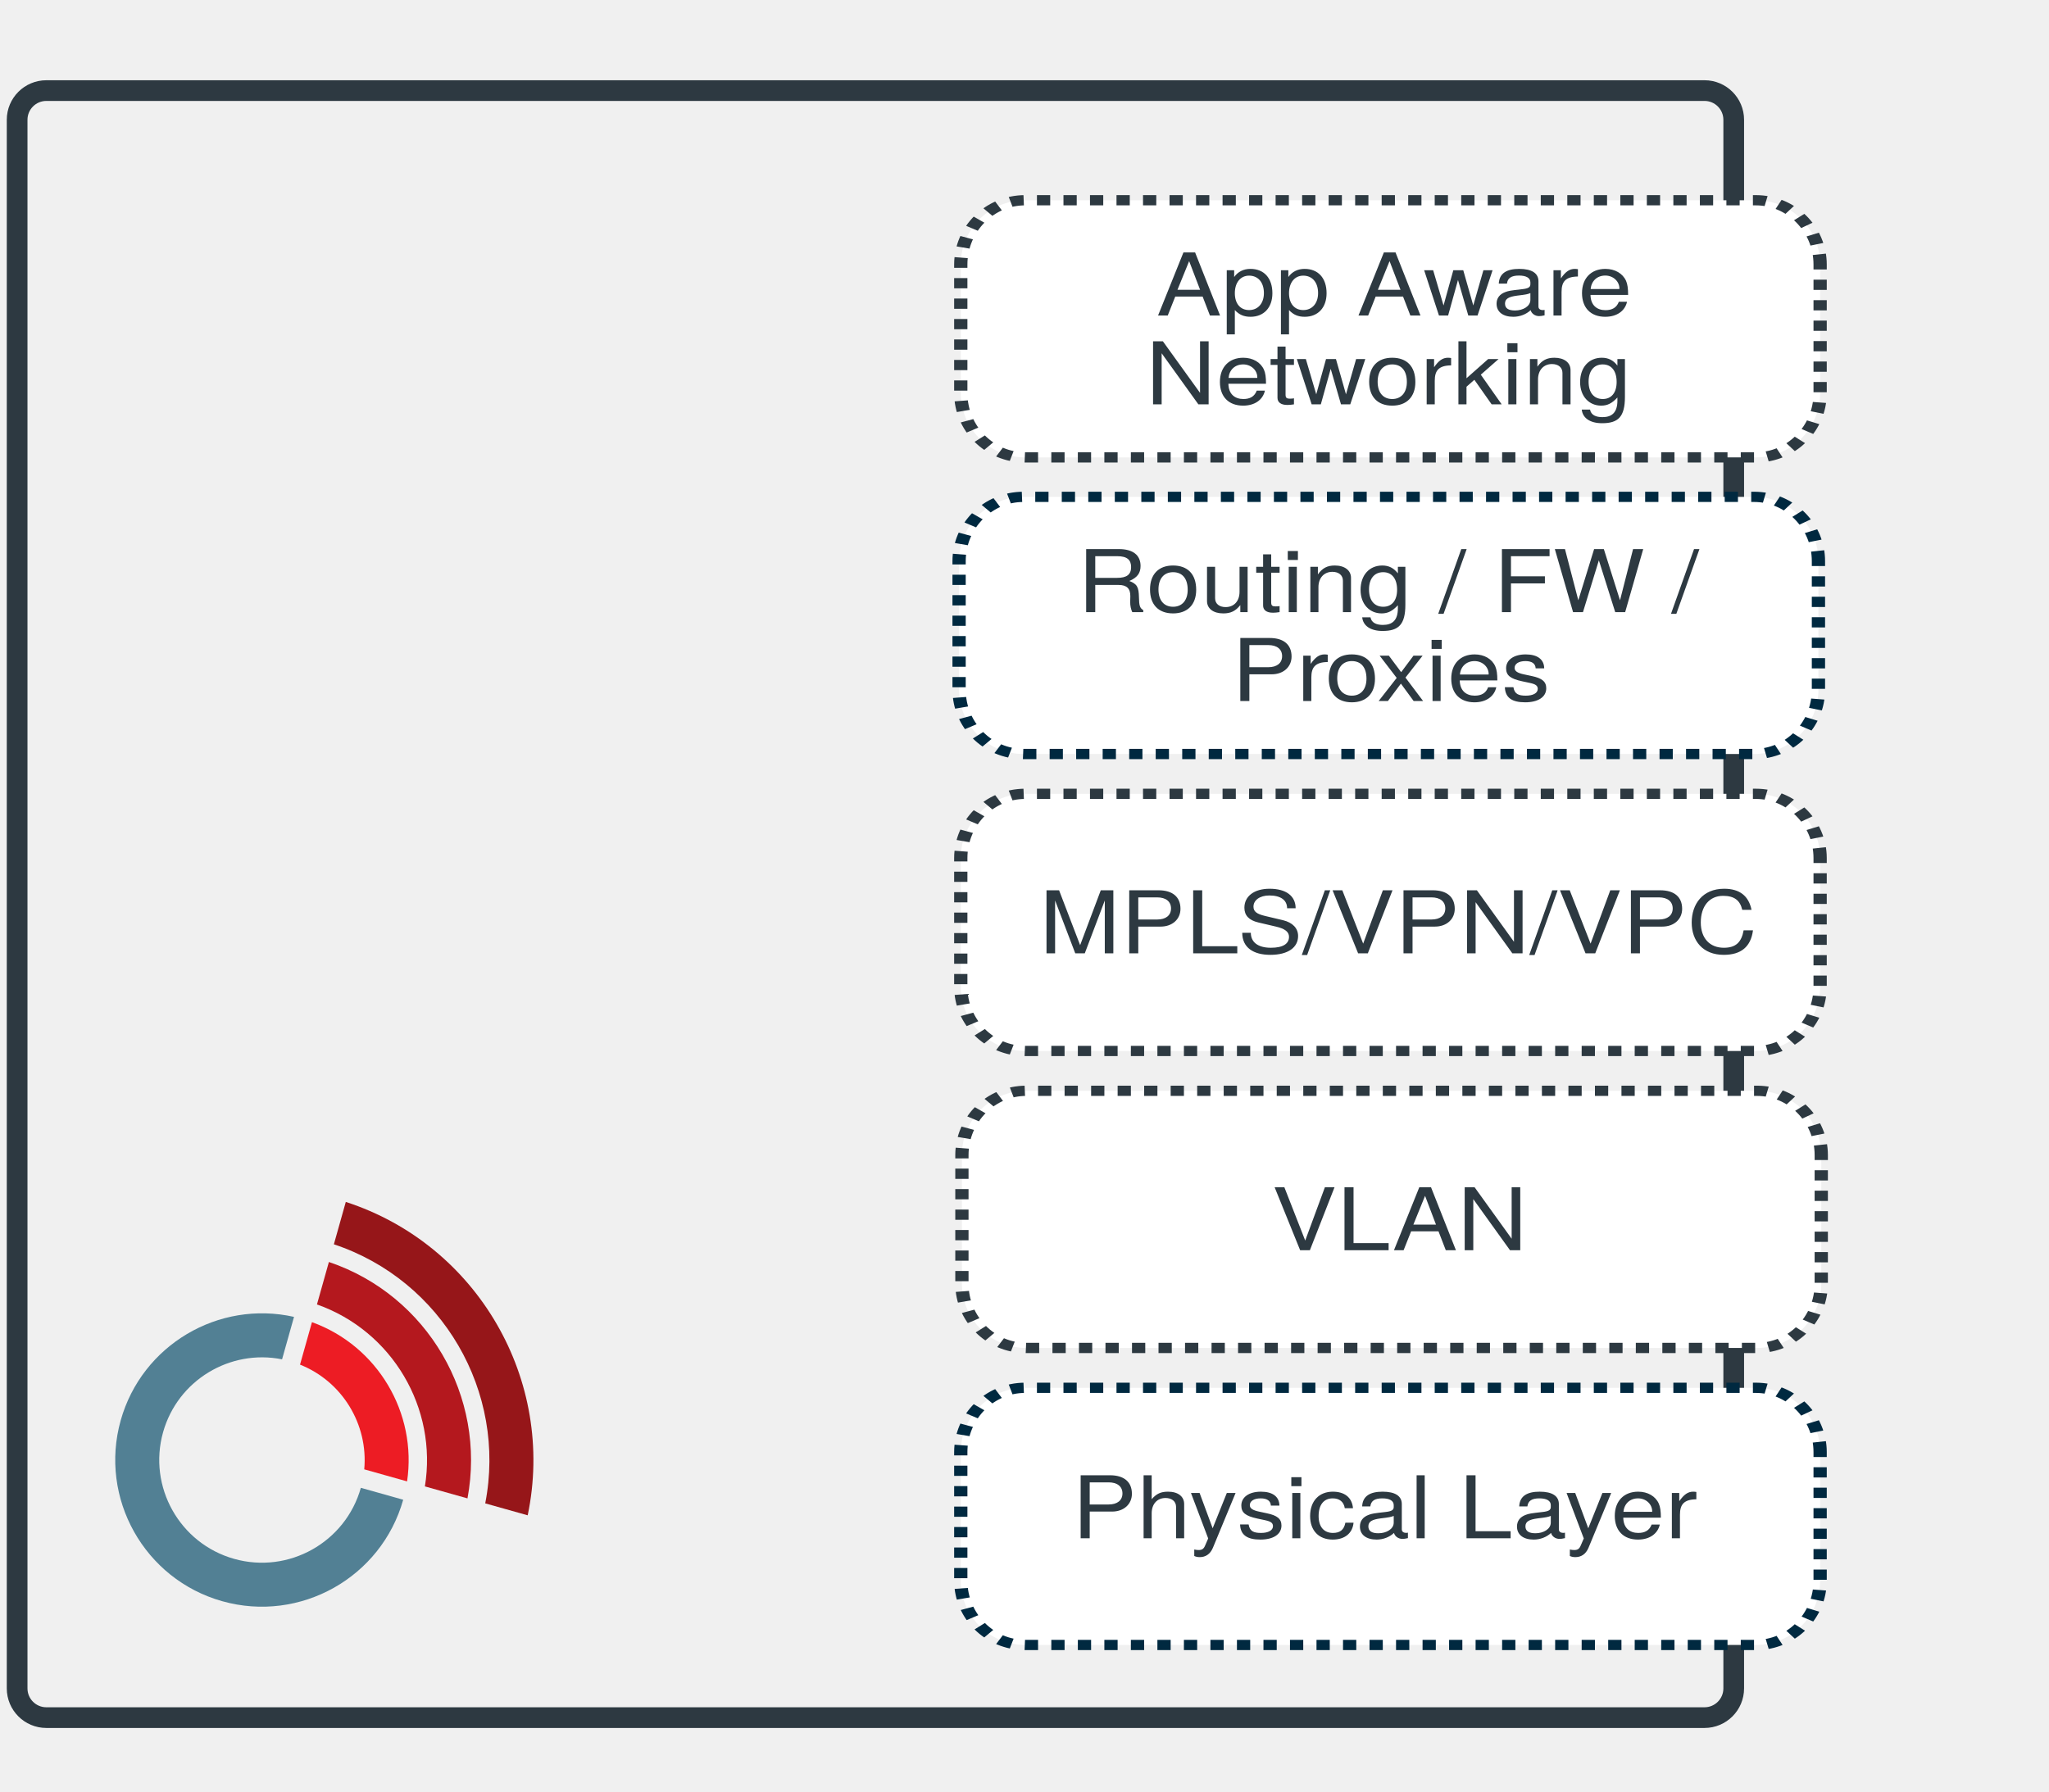
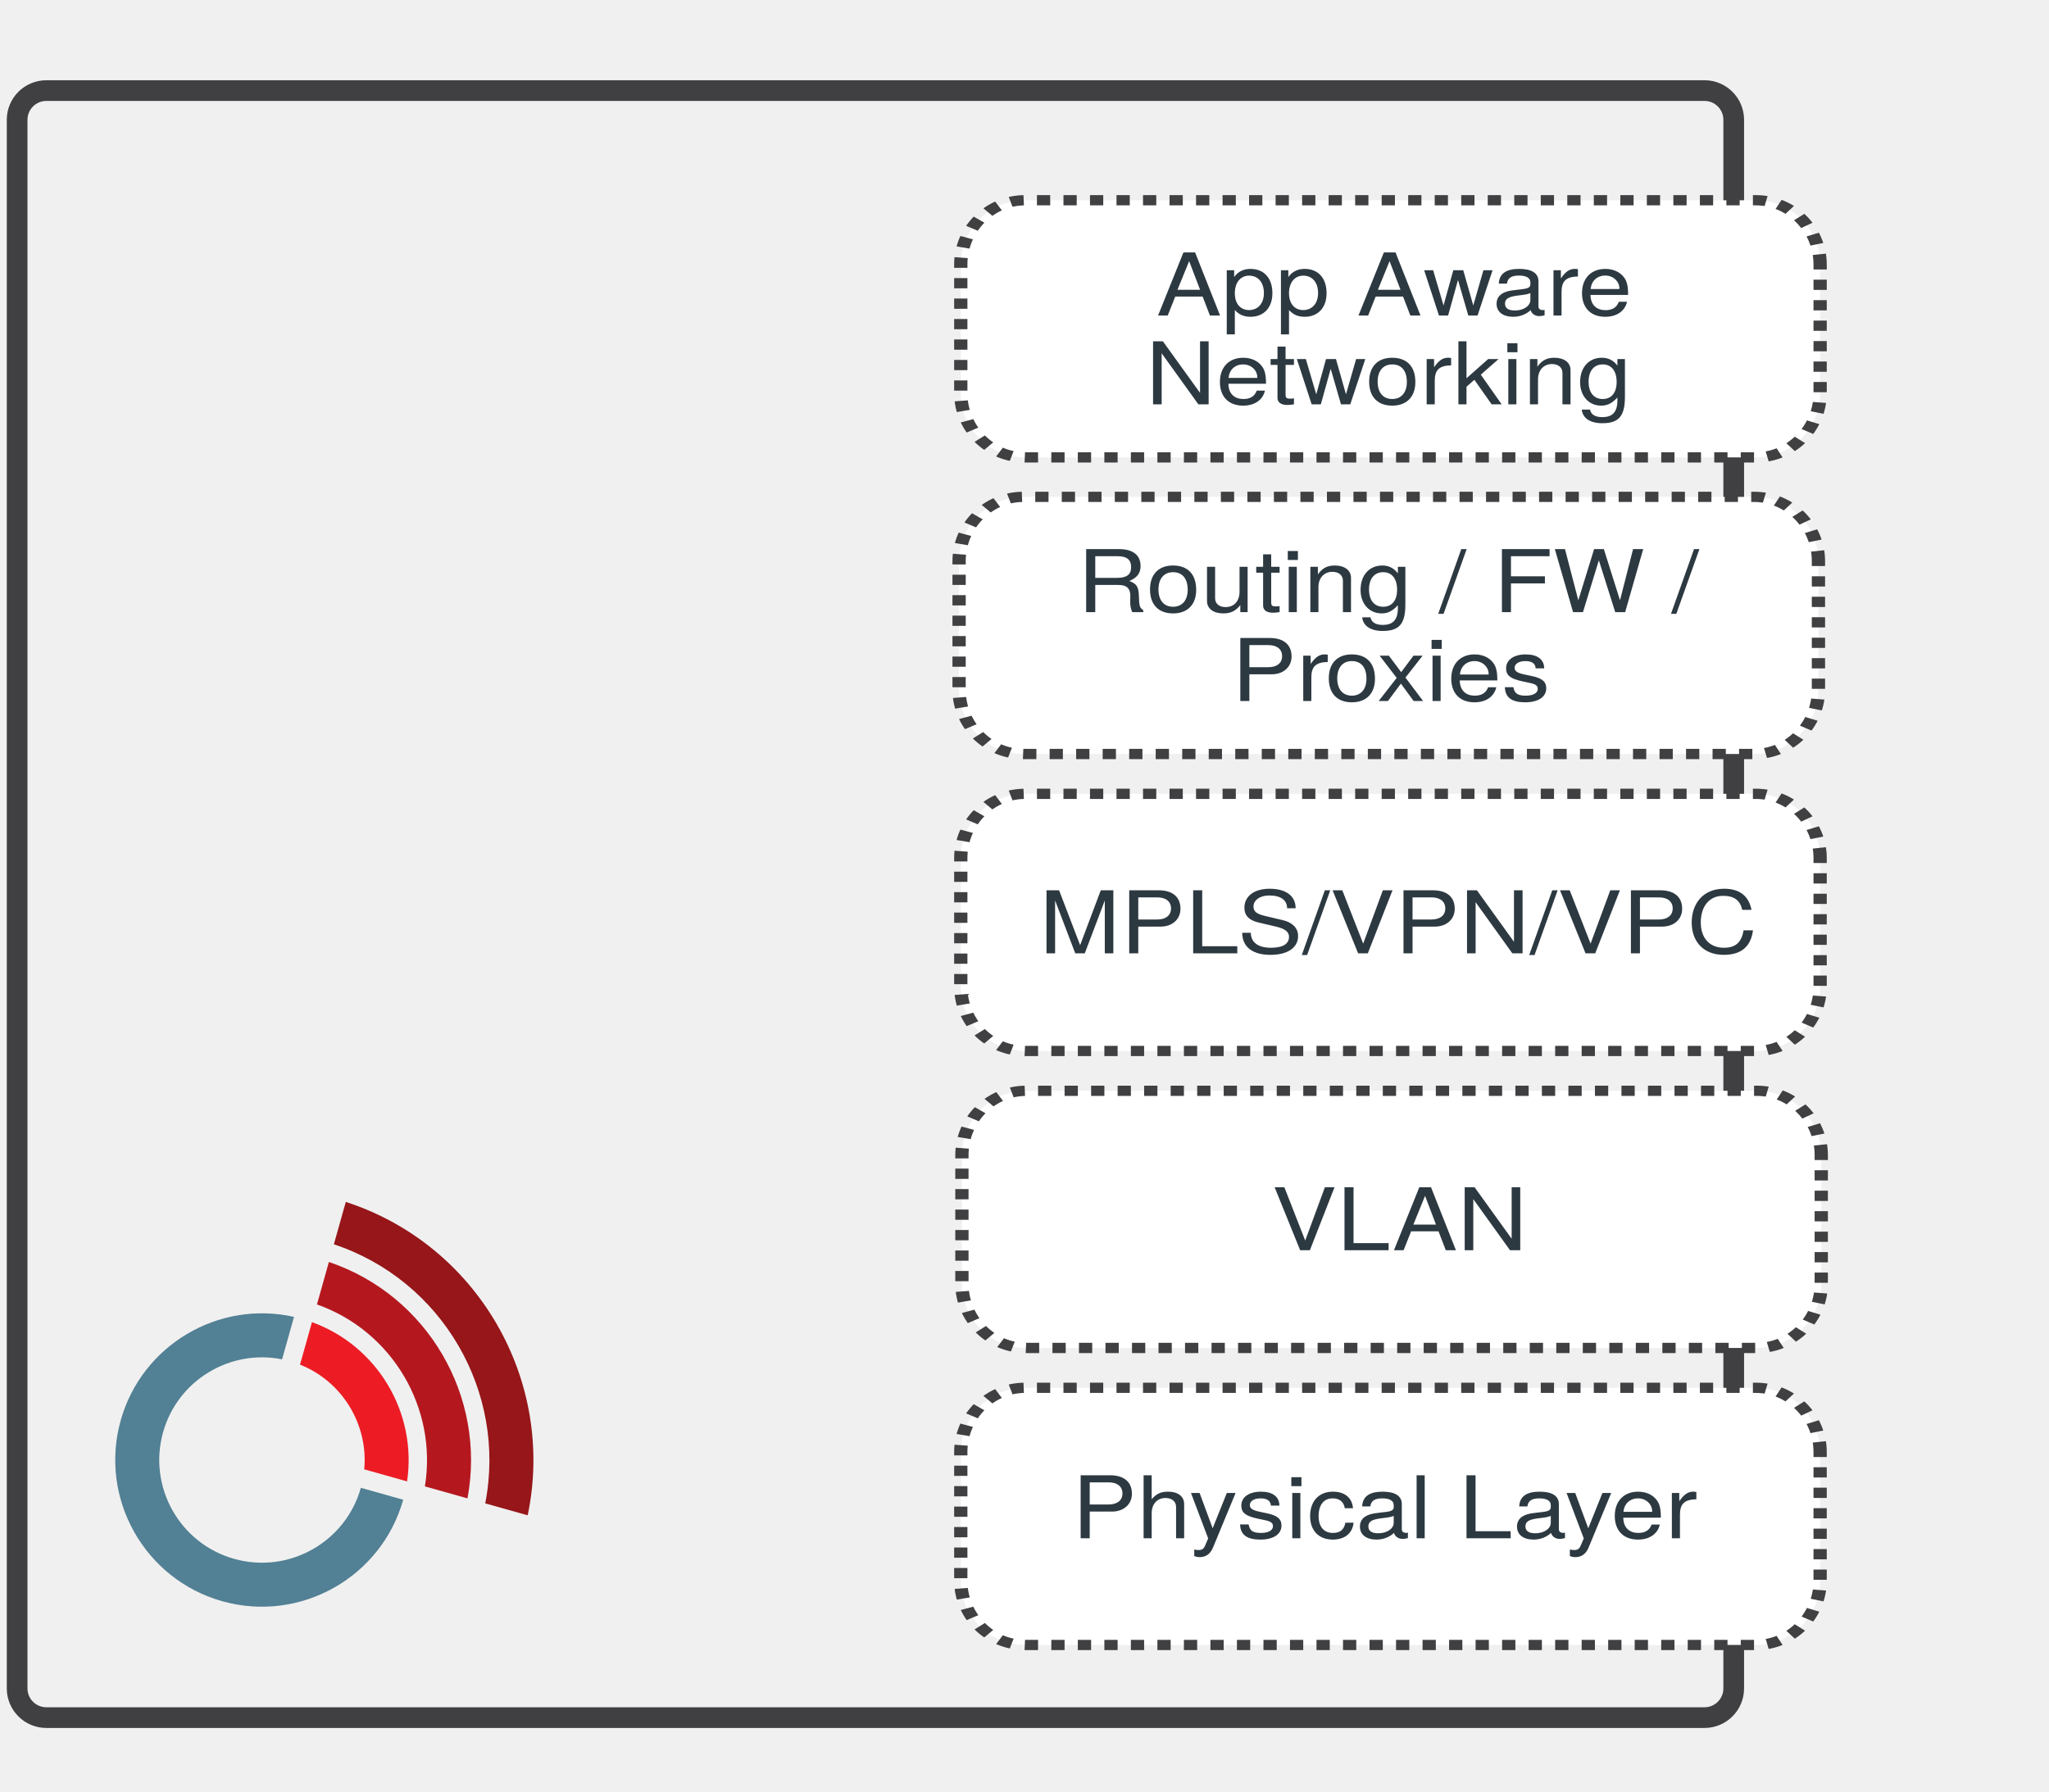
<svg xmlns="http://www.w3.org/2000/svg" width="100%" height="100%" viewBox="0 0 701 613" version="1.1" xml:space="preserve" style="fill-rule:evenodd;clip-rule:evenodd;">
-   <g transform="matrix(1,0,0,1,-6,-2032.18)">
-     <g id="Layes" transform="matrix(1.09531,0,0,0.902504,6,2032.18)">
+   <g transform="matrix(1,0,0,1,-6,-2046.52)">
+     <g id="Layes" transform="matrix(1.09531,0,0,0.902504,6,2046.52)">
      <rect x="0" y="0" width="640" height="679" style="fill:none;" />
      <clipPath id="_clip1">
        <rect x="0" y="0" width="640" height="679" />
      </clipPath>
      <g clip-path="url(#_clip1)">
        <g id="Beacon-logo" transform="matrix(-0.164915,0,0,0.200147,87.4912,596.492)">
          <g transform="matrix(1,0,0,1,-1181.1,-885.827)">
            <g id="Layer-1" transform="matrix(4.16667,0,0,4.16667,0,0)">
              <g transform="matrix(1,0,0,1,309.769,98.3419)">
                <path d="M0,127.025C35.4,117.066 56.101,80.166 46.142,44.765C36.511,10.526 1.677,-9.957 -32.628,-2.255L-27.198,17.048C-3.528,12.306 20.245,26.563 26.889,50.181C33.86,74.965 19.369,100.801 -5.415,107.771C-30.2,114.744 -56.036,100.252 -63.007,75.467L-82.26,80.882C-72.303,116.283 -35.401,136.982 0,127.025" style="fill:rgb(82,128,148);fill-rule:nonzero;" />
              </g>
              <g>
                <g transform="matrix(1,0,0,1,225.746,98.4849)">
                  <path d="M0,72.402L19.473,66.924C17.605,46.545 29.402,26.977 48.667,19.309L43.236,0C13.386,10.801 -4.604,41.313 0,72.402" style="fill:rgb(237,28,36);fill-rule:nonzero;" />
                </g>
                <g transform="matrix(1,0,0,1,198.289,71.1256)">
                  <path d="M0,107.485L19.359,102.039C13.574,66.494 34.153,31.39 68.427,19.303L62.998,0C18.115,15.135 -8.664,61.278 0,107.485" style="fill:rgb(180,24,30);fill-rule:nonzero;" />
                </g>
                <g transform="matrix(1,0,0,1,259.025,167.044)">
                  <path d="M0,-103.959L-5.419,-123.224C-65.335,-103.801 -100.909,-42.025 -88.106,19.265L-68.802,13.835C-78.68,-36.815 -49.309,-87.558 0,-103.959" style="fill:rgb(150,22,25);fill-rule:nonzero;" />
                </g>
              </g>
            </g>
          </g>
        </g>
        <g transform="matrix(1,0,0,1,-46.5621,3.31301)">
          <g id="Big" transform="matrix(0.912981,0,0,1.10803,27.8459,-8.55398)">
-             <path d="M603.64,35.73C609.17,35.73 613.64,40.21 613.64,45.73C613.64,155.09 613.64,473.16 613.64,582.51C613.64,588.03 609.17,592.51 603.64,592.51C488.19,592.51 151.81,592.51 36.36,592.51C30.83,592.51 26.36,588.03 26.36,582.51C26.36,473.16 26.36,155.09 26.36,45.73C26.36,40.21 30.83,35.73 36.36,35.73C151.81,35.73 488.19,35.73 603.64,35.73Z" style="fill-opacity:0;fill-rule:nonzero;stroke:rgb(45,57,65);stroke-width:7.08px;" />
+             <path d="M603.64,35.73C609.17,35.73 613.64,40.21 613.64,45.73C613.64,155.09 613.64,473.16 613.64,582.51C613.64,588.03 609.17,592.51 603.64,592.51C488.19,592.51 151.81,592.51 36.36,592.51C30.83,592.51 26.36,588.03 26.36,582.51C26.36,473.16 26.36,155.09 26.36,45.73C26.36,40.21 30.83,35.73 36.36,35.73C151.81,35.73 488.19,35.73 603.64,35.73Z" style="fill-opacity:0;fill-rule:nonzero;stroke:rgb(64,63,65);stroke-width:7.08px;" />
          </g>
          <g transform="matrix(1,0,0,1,53.5926,6.51465)">
            <g transform="matrix(1,0,0,0.887634,8.88178e-16,49.3793)">
              <g transform="matrix(1.09558,0,0,1.15632,-116.679,-755.072)">
-                 <path d="M619,1131.75C619,1118.64 610.785,1108 600.667,1108L392.333,1108C382.215,1108 374,1118.64 374,1131.75L374,1179.25C374,1192.36 382.215,1203 392.333,1203L600.667,1203C610.785,1203 619,1192.36 619,1179.25L619,1131.75Z" style="fill:white;stroke:rgb(0,41,64);stroke-width:3.78px;stroke-dasharray:3.78,3.78;" />
+                 <path d="M619,1131.75C619,1118.64 610.785,1108 600.667,1108L392.333,1108C382.215,1108 374,1118.64 374,1131.75L374,1179.25C374,1192.36 382.215,1203 392.333,1203L600.667,1203C610.785,1203 619,1192.36 619,1179.25L619,1131.75Z" style="fill:white;stroke:rgb(64,63,65);stroke-width:3.78px;stroke-dasharray:3.78,3.78;" />
              </g>
              <g transform="matrix(0.912981,0,0,1.10803,0.787527,-728.994)">
                <text x="358.121px" y="1190.77px" style="font-family:'HelveticaNeue', 'Helvetica Neue';font-size:33.333px;fill:rgb(45,57,65);">Physical Layer</text>
              </g>
            </g>
            <g transform="matrix(1,0,0,0.887634,0.353758,43.9668)">
              <g transform="matrix(1.09558,0,0,1.15632,-116.679,-875.847)">
-                 <path d="M619,1131.75C619,1118.64 610.785,1108 600.667,1108L392.333,1108C382.215,1108 374,1118.64 374,1131.75L374,1179.25C374,1192.36 382.215,1203 392.333,1203L600.667,1203C610.785,1203 619,1192.36 619,1179.25L619,1131.75Z" style="fill:white;stroke:rgb(45,57,65);stroke-width:3.78px;stroke-dasharray:3.78,3.78;" />
+                 <path d="M619,1131.75C619,1118.64 610.785,1108 600.667,1108L392.333,1108C382.215,1108 374,1118.64 374,1131.75L374,1179.25C374,1192.36 382.215,1203 392.333,1203L600.667,1203C610.785,1203 619,1192.36 619,1179.25L619,1131.75Z" style="fill:white;stroke:rgb(64,63,65);stroke-width:3.78px;stroke-dasharray:3.78,3.78;" />
              </g>
              <g transform="matrix(0.912981,0,0,1.10803,30.2388,-710.144)">
                <text x="393.862px" y="1068.21px" style="font-family:'HelveticaNeue', 'Helvetica Neue';font-size:33.333px;fill:rgb(45,57,65);">VLAN</text>
              </g>
            </g>
            <g transform="matrix(1.09558,0,0,1.02638,-116.679,-846.059)">
              <path d="M619,1131.75C619,1118.64 610.785,1108 600.667,1108L392.333,1108C382.215,1108 374,1118.64 374,1131.75L374,1179.25C374,1192.36 382.215,1203 392.333,1203L600.667,1203C610.785,1203 619,1192.36 619,1179.25L619,1131.75Z" style="fill:white;" />
              <clipPath id="_clip2">
                <path d="M619,1131.75C619,1118.64 610.785,1108 600.667,1108L392.333,1108C382.215,1108 374,1118.64 374,1131.75L374,1179.25C374,1192.36 382.215,1203 392.333,1203L600.667,1203C610.785,1203 619,1192.36 619,1179.25L619,1131.75Z" />
              </clipPath>
              <g clip-path="url(#_clip2)">
                <g transform="matrix(0.833333,0,0,0.958241,41.2792,235.07)">
                  <text x="426.098px" y="972.458px" style="font-family:'HelveticaNeue', 'Helvetica Neue';font-size:33.333px;fill:rgb(45,57,65);">MPLS/VPN/VPC</text>
                </g>
              </g>
-               <path d="M619,1131.75C619,1118.64 610.785,1108 600.667,1108L392.333,1108C382.215,1108 374,1118.64 374,1131.75L374,1179.25C374,1192.36 382.215,1203 392.333,1203L600.667,1203C610.785,1203 619,1192.36 619,1179.25L619,1131.75Z" style="fill:none;stroke:rgb(45,57,65);stroke-width:3.78px;stroke-dasharray:3.78,3.78;" />
+               <path d="M619,1131.75C619,1118.64 610.785,1108 600.667,1108L392.333,1108C382.215,1108 374,1118.64 374,1131.75L374,1179.25C374,1192.36 382.215,1203 392.333,1203L600.667,1203C610.785,1203 619,1192.36 619,1179.25L619,1131.75Z" style="fill:none;stroke:rgb(64,63,65);stroke-width:3.78px;stroke-dasharray:3.78,3.78;" />
            </g>
            <g transform="matrix(1.09558,0,0,1.02638,-117.208,-958.663)">
              <path d="M619,1131.75C619,1118.64 610.785,1108 600.667,1108L392.333,1108C382.215,1108 374,1118.64 374,1131.75L374,1179.25C374,1192.36 382.215,1203 392.333,1203L600.667,1203C610.785,1203 619,1192.36 619,1179.25L619,1131.75Z" style="fill:white;" />
              <clipPath id="_clip3">
                <path d="M619,1131.75C619,1118.64 610.785,1108 600.667,1108L392.333,1108C382.215,1108 374,1118.64 374,1131.75L374,1179.25C374,1192.36 382.215,1203 392.333,1203L600.667,1203C610.785,1203 619,1192.36 619,1179.25L619,1131.75Z" />
              </clipPath>
              <g clip-path="url(#_clip3)">
                <g transform="matrix(0.833333,0,0,0.958241,52.5709,218.732)">
                  <text x="426.098px" y="972.458px" style="font-family:'HelveticaNeue', 'Helvetica Neue';font-size:33.333px;fill:rgb(45,57,65);">Routing / FW /</text>
                  <text x="478.898px" y="1006.73px" style="font-family:'HelveticaNeue', 'Helvetica Neue';font-size:33.333px;fill:rgb(45,57,65);">Pr<tspan x="510.998px 530.132px " y="1006.73px 1006.73px ">ox</tspan>ies</text>
                </g>
              </g>
-               <path d="M619,1131.75C619,1118.64 610.785,1108 600.667,1108L392.333,1108C382.215,1108 374,1118.64 374,1131.75L374,1179.25C374,1192.36 382.215,1203 392.333,1203L600.667,1203C610.785,1203 619,1192.36 619,1179.25L619,1131.75Z" style="fill:none;stroke:rgb(0,41,64);stroke-width:3.78px;stroke-dasharray:3.78,3.78;" />
+               <path d="M619,1131.75C619,1118.64 610.785,1108 600.667,1108L392.333,1108C382.215,1108 374,1118.64 374,1131.75L374,1179.25C374,1192.36 382.215,1203 392.333,1203L600.667,1203C610.785,1203 619,1192.36 619,1179.25L619,1131.75Z" style="fill:none;stroke:rgb(64,63,65);stroke-width:3.78px;stroke-dasharray:3.78,3.78;" />
            </g>
            <g transform="matrix(1,0,0,1,8.88178e-16,23.079)">
              <g transform="matrix(1.09558,0,0,1.02638,-116.679,-1094.21)">
-                 <path d="M619,1131.75C619,1118.64 610.785,1108 600.667,1108L392.333,1108C382.215,1108 374,1118.64 374,1131.75L374,1179.25C374,1192.36 382.215,1203 392.333,1203L600.667,1203C610.785,1203 619,1192.36 619,1179.25L619,1131.75Z" style="fill:white;stroke:rgb(45,57,65);stroke-width:3.78px;stroke-dasharray:3.78,3.78;" />
+                 <path d="M619,1131.75C619,1118.64 610.785,1108 600.667,1108L392.333,1108C382.215,1108 374,1118.64 374,1131.75L374,1179.25C374,1192.36 382.215,1203 392.333,1203L600.667,1203C610.785,1203 619,1192.36 619,1179.25L619,1131.75Z" style="fill:white;stroke:rgb(64,63,65);stroke-width:3.78px;stroke-dasharray:3.78,3.78;" />
              </g>
              <g transform="matrix(0.912981,0,0,1.10803,-59.0836,-990.79)">
                <g transform="matrix(1.12659,0,0,1,-57.3012,0)">
                  <text x="452.648px" y="972.458px" style="font-family:'HelveticaNeue', 'Helvetica Neue';font-size:29.588px;fill:rgb(45,57,65);">App A<tspan x="533.778px 556.206px 572.094px 581.414px " y="972.458px 972.458px 972.458px 972.458px ">ware</tspan>
                  </text>
                </g>
                <g transform="matrix(1.12659,0,0,1,-56.8349,0)">
                  <text x="448.965px" y="1002.87px" style="font-family:'HelveticaNeue', 'Helvetica Neue';font-size:29.588px;fill:rgb(45,57,65);">Networking</text>
                </g>
              </g>
            </g>
          </g>
        </g>
      </g>
    </g>
  </g>
</svg>
